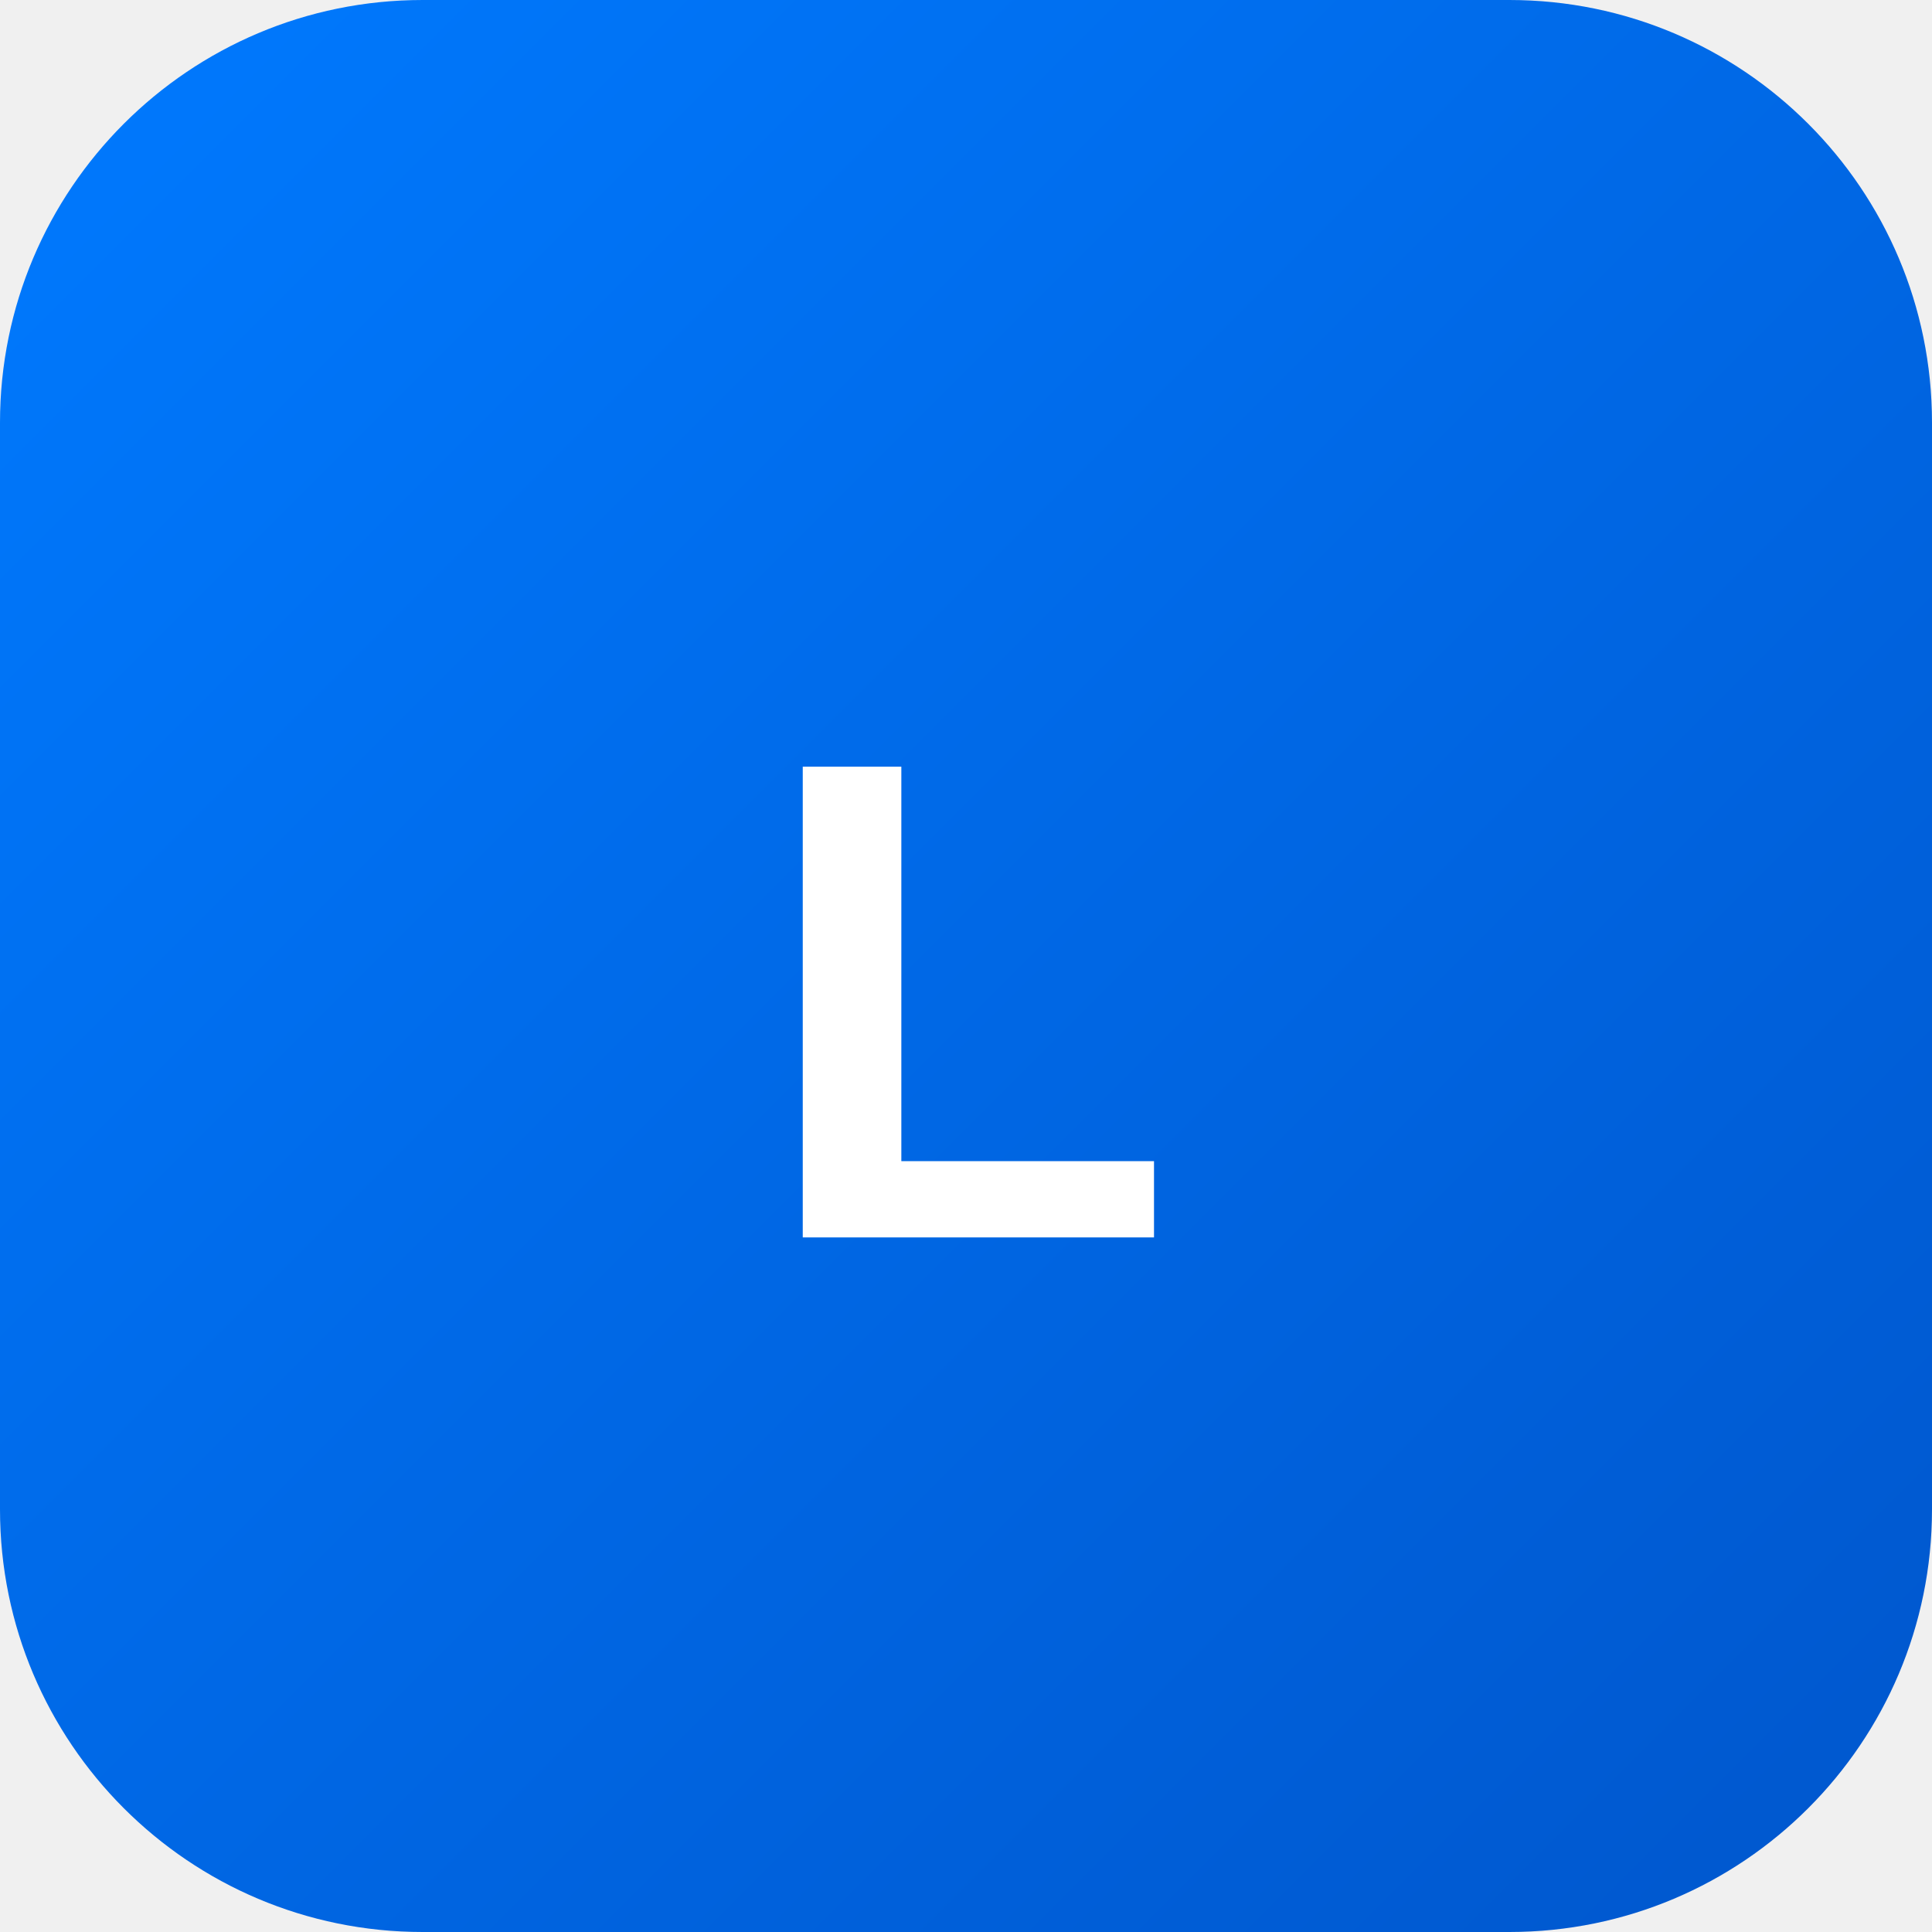
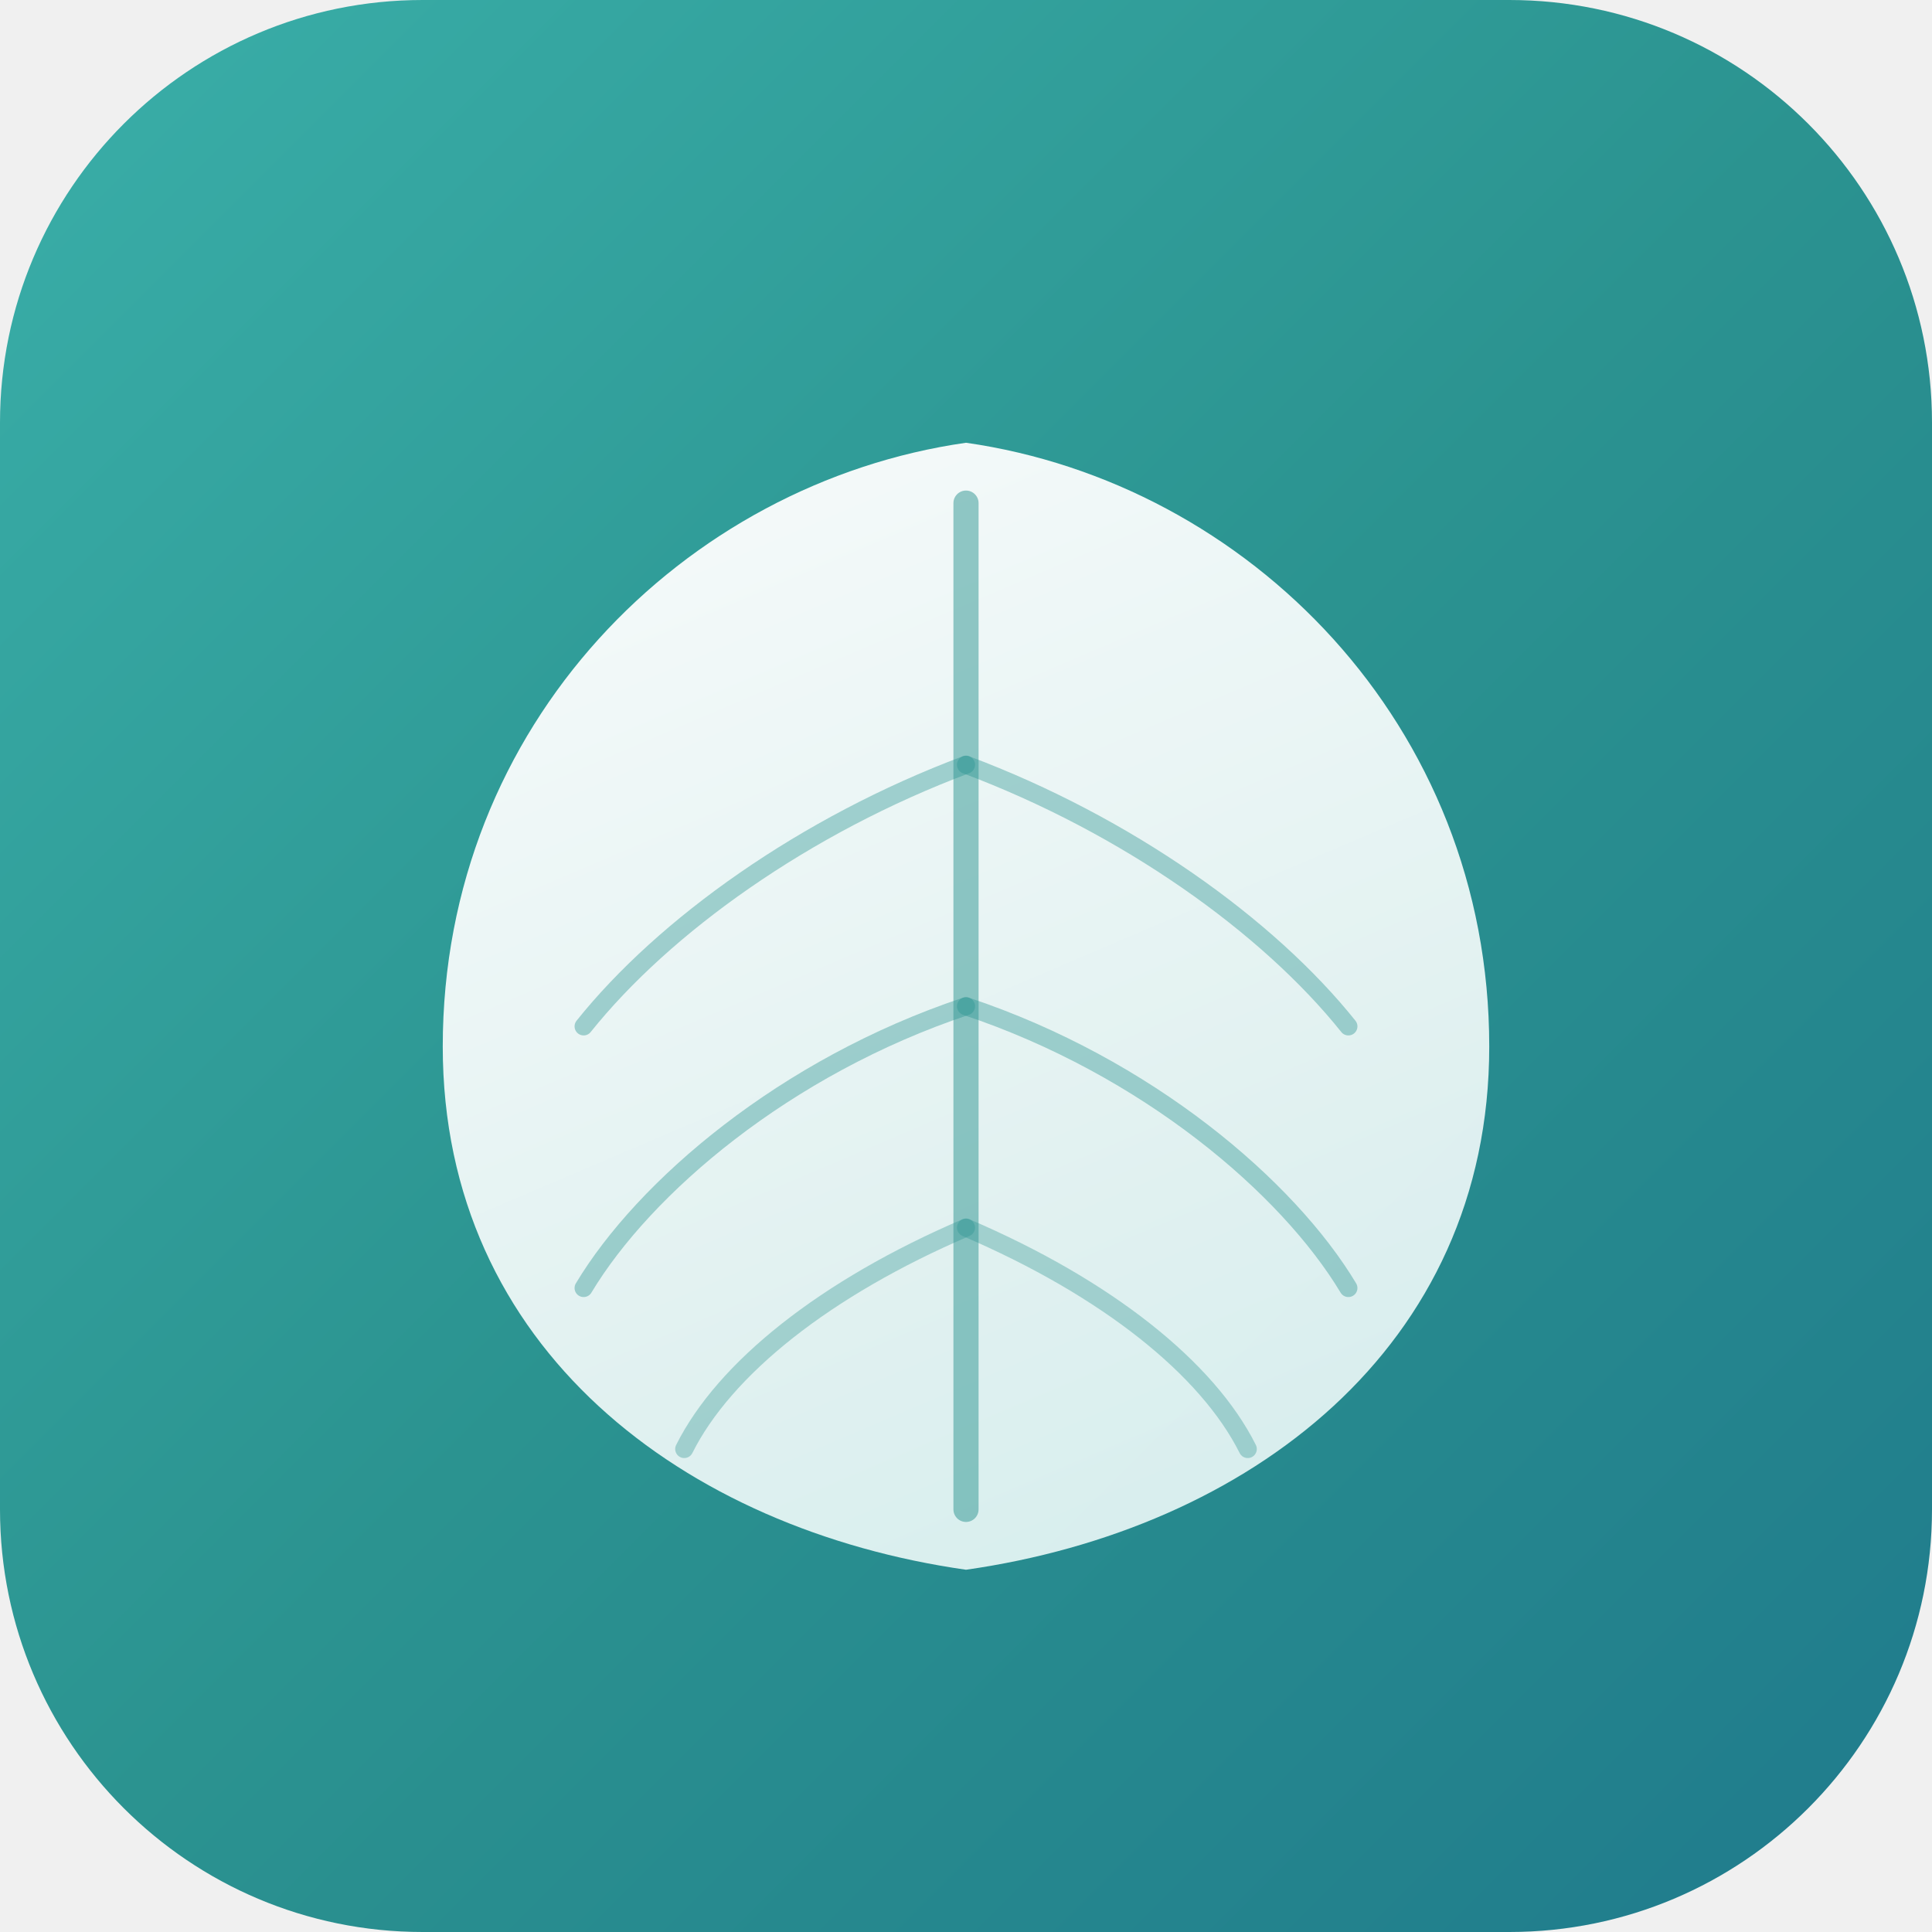
<svg xmlns="http://www.w3.org/2000/svg" width="192" height="192" viewBox="0 0 192 192">
  <defs>
    <linearGradient id="bg" x1="0%" y1="0%" x2="100%" y2="100%">
-       <stop offset="0%" stop-color="#007AFF" />
-       <stop offset="100%" stop-color="#0056CC" />
+       <stop offset="0%" stop-color="#3AAFA9" />
+       <stop offset="50%" stop-color="#2B9390" />
+       <stop offset="100%" stop-color="#1F7A8C" />
+     </linearGradient>
+     <linearGradient id="lf" x1="30%" y1="0%" x2="70%" y2="100%">
+       <stop offset="0%" stop-color="#ffffff" />
+       <stop offset="100%" stop-color="#e0f2f1" />
    </linearGradient>
  </defs>
  <rect width="192" height="192" rx="42" fill="url(#bg)" />
-   <text x="50%" y="54%" text-anchor="middle" dominant-baseline="middle" font-family="Arial,sans-serif" font-weight="bold" font-size="68" fill="white">L</text>
+   <g transform="translate(96,96)">
+     <path d="M0,-52 C28,-48 52,-24 52,8 C52,38 28,56 0,60 C-28,56 -52,38 -52,8 C-52,-24 -28,-48 0,-52Z" fill="url(#lf)" opacity="0.95" />
+     <line x1="0" y1="-46" x2="0" y2="54" stroke="#2B9390" stroke-width="2.5" stroke-linecap="round" opacity="0.5" />
+     <path d="M0,-20 C-16,-14 -30,-4 -38,6" stroke="#2B9390" stroke-width="1.8" fill="none" stroke-linecap="round" opacity="0.4" />
+     <path d="M0,4 C-18,10 -32,22 -38,32" stroke="#2B9390" stroke-width="1.8" fill="none" stroke-linecap="round" opacity="0.4" />
+     <path d="M0,26 C-14,32 -24,40 -28,48" stroke="#2B9390" stroke-width="1.8" fill="none" stroke-linecap="round" opacity="0.35" />
+     <path d="M0,-20 C16,-14 30,-4 38,6" stroke="#2B9390" stroke-width="1.8" fill="none" stroke-linecap="round" opacity="0.4" />
+     <path d="M0,4 C18,10 32,22 38,32" stroke="#2B9390" stroke-width="1.8" fill="none" stroke-linecap="round" opacity="0.4" />
+     <path d="M0,26 C14,32 24,40 28,48" stroke="#2B9390" stroke-width="1.8" fill="none" stroke-linecap="round" opacity="0.35" />
+   </g>
</svg>
